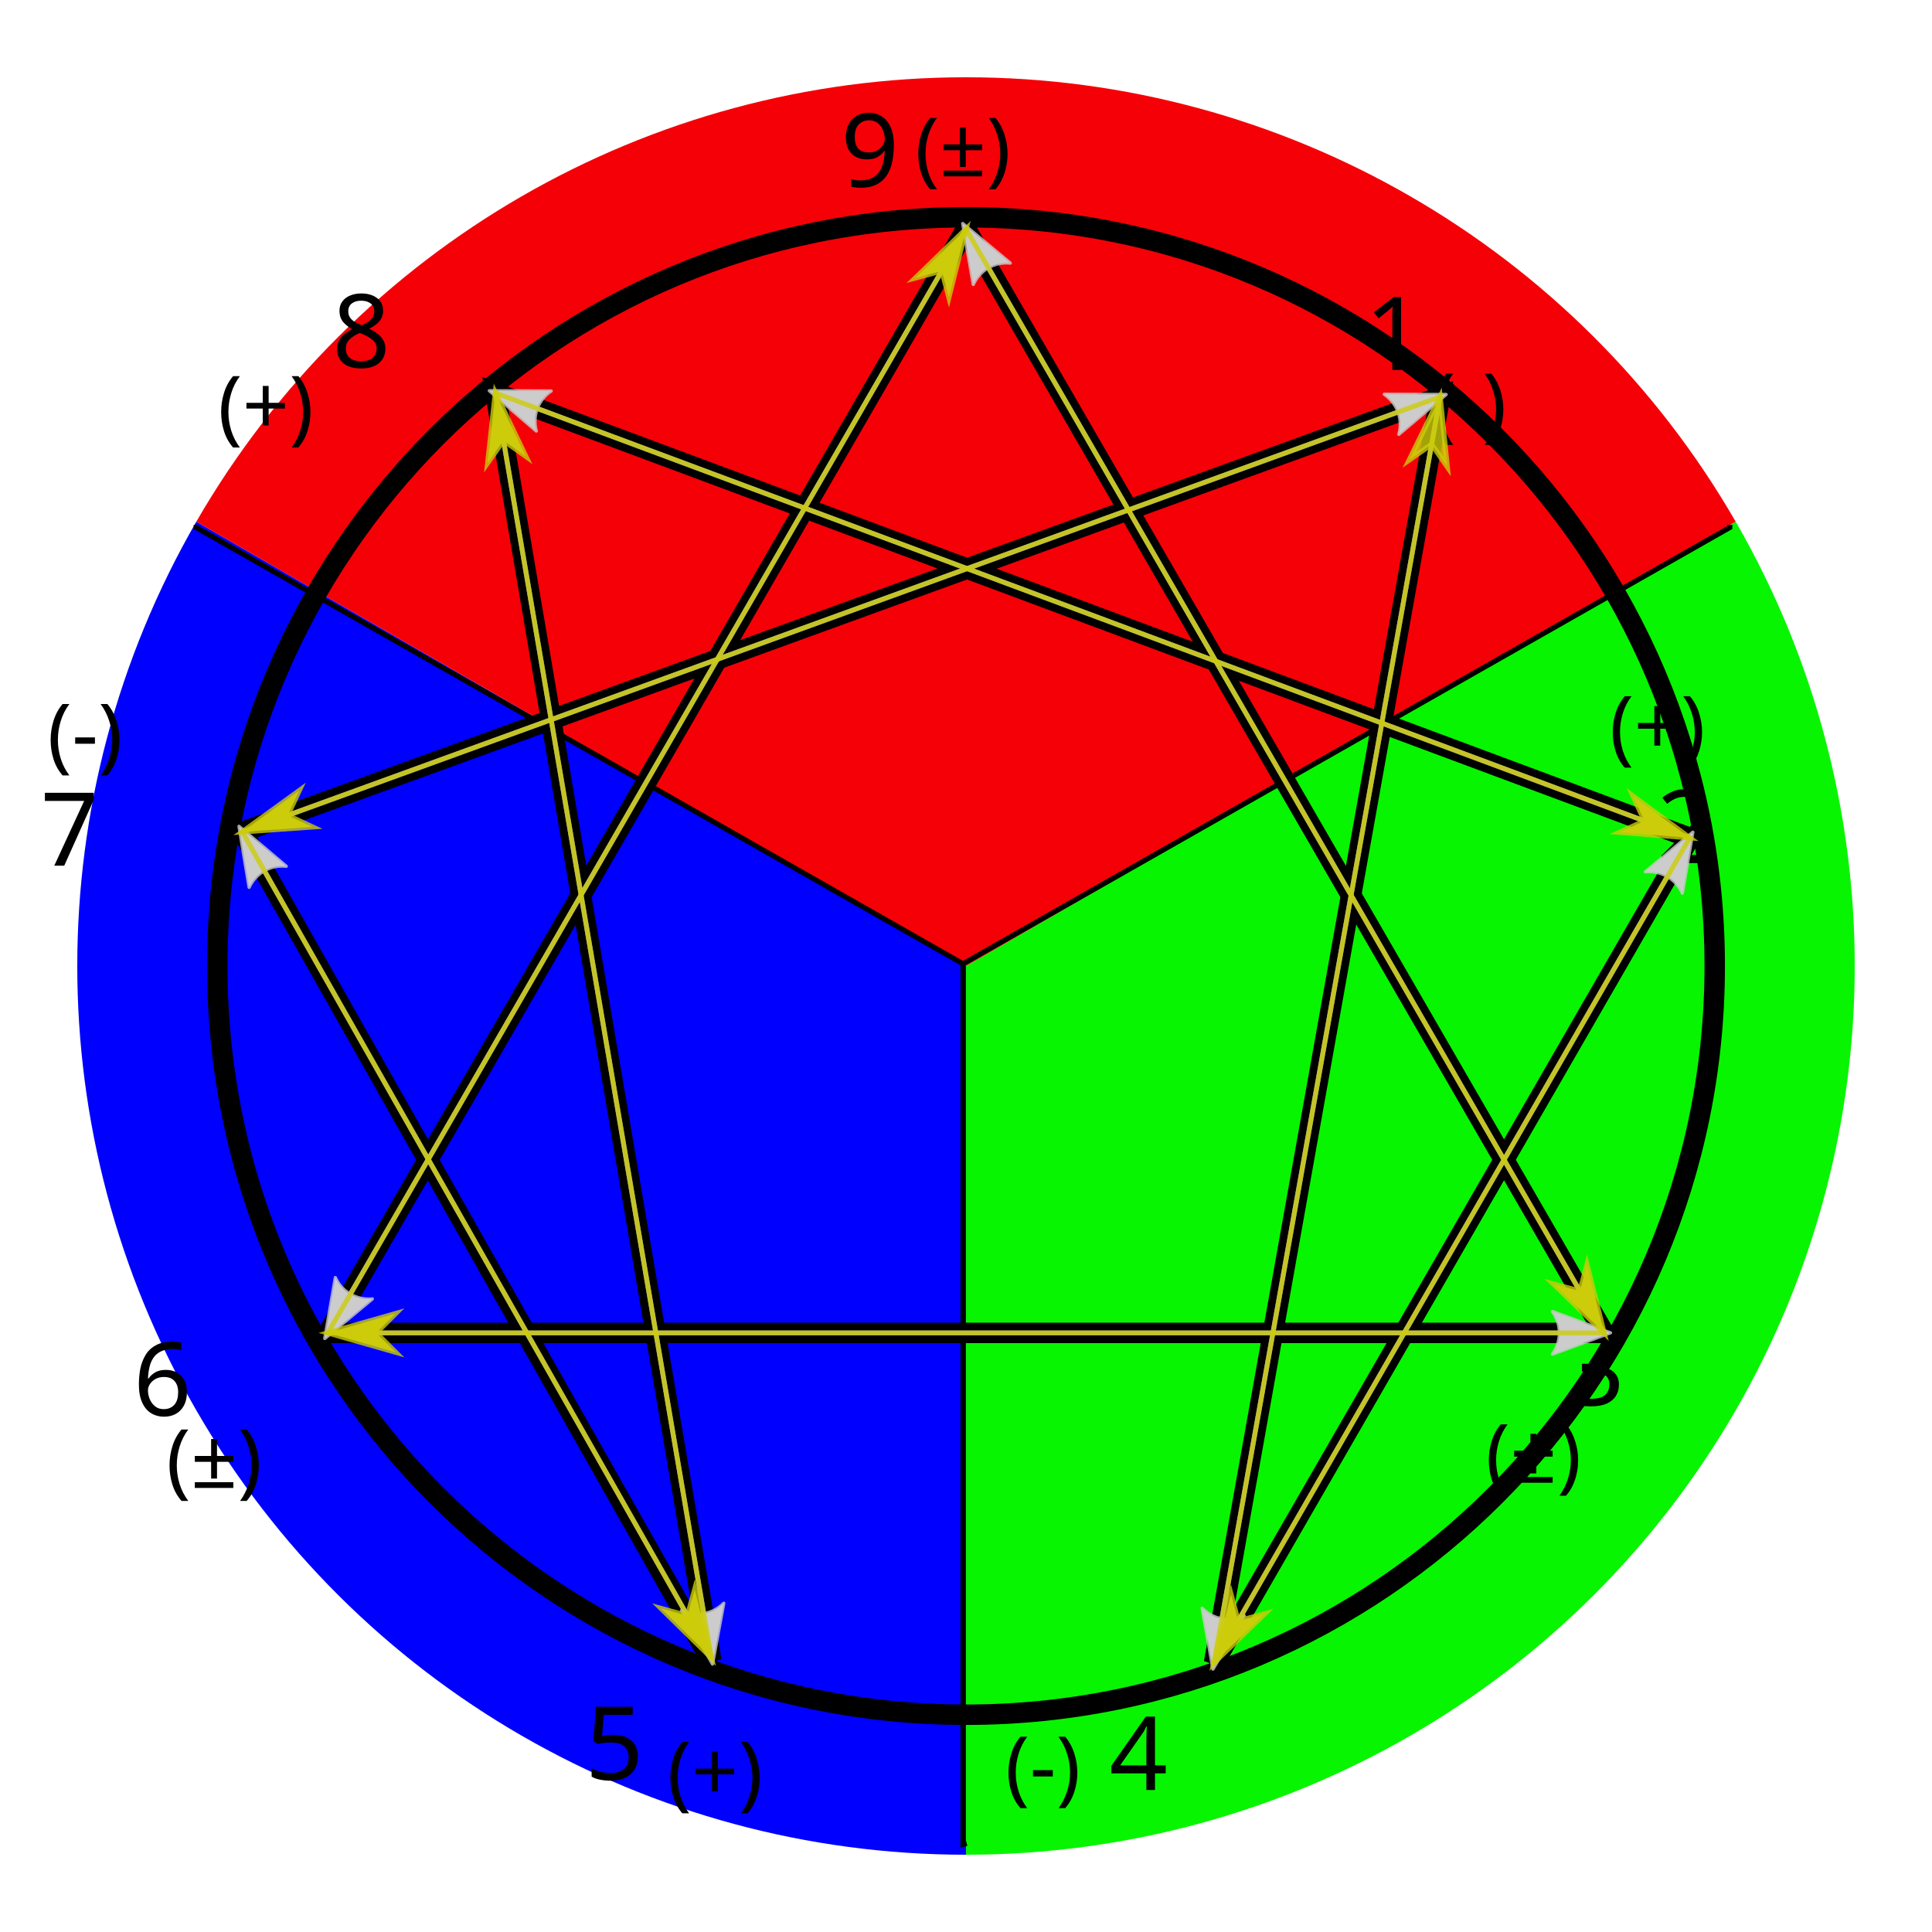
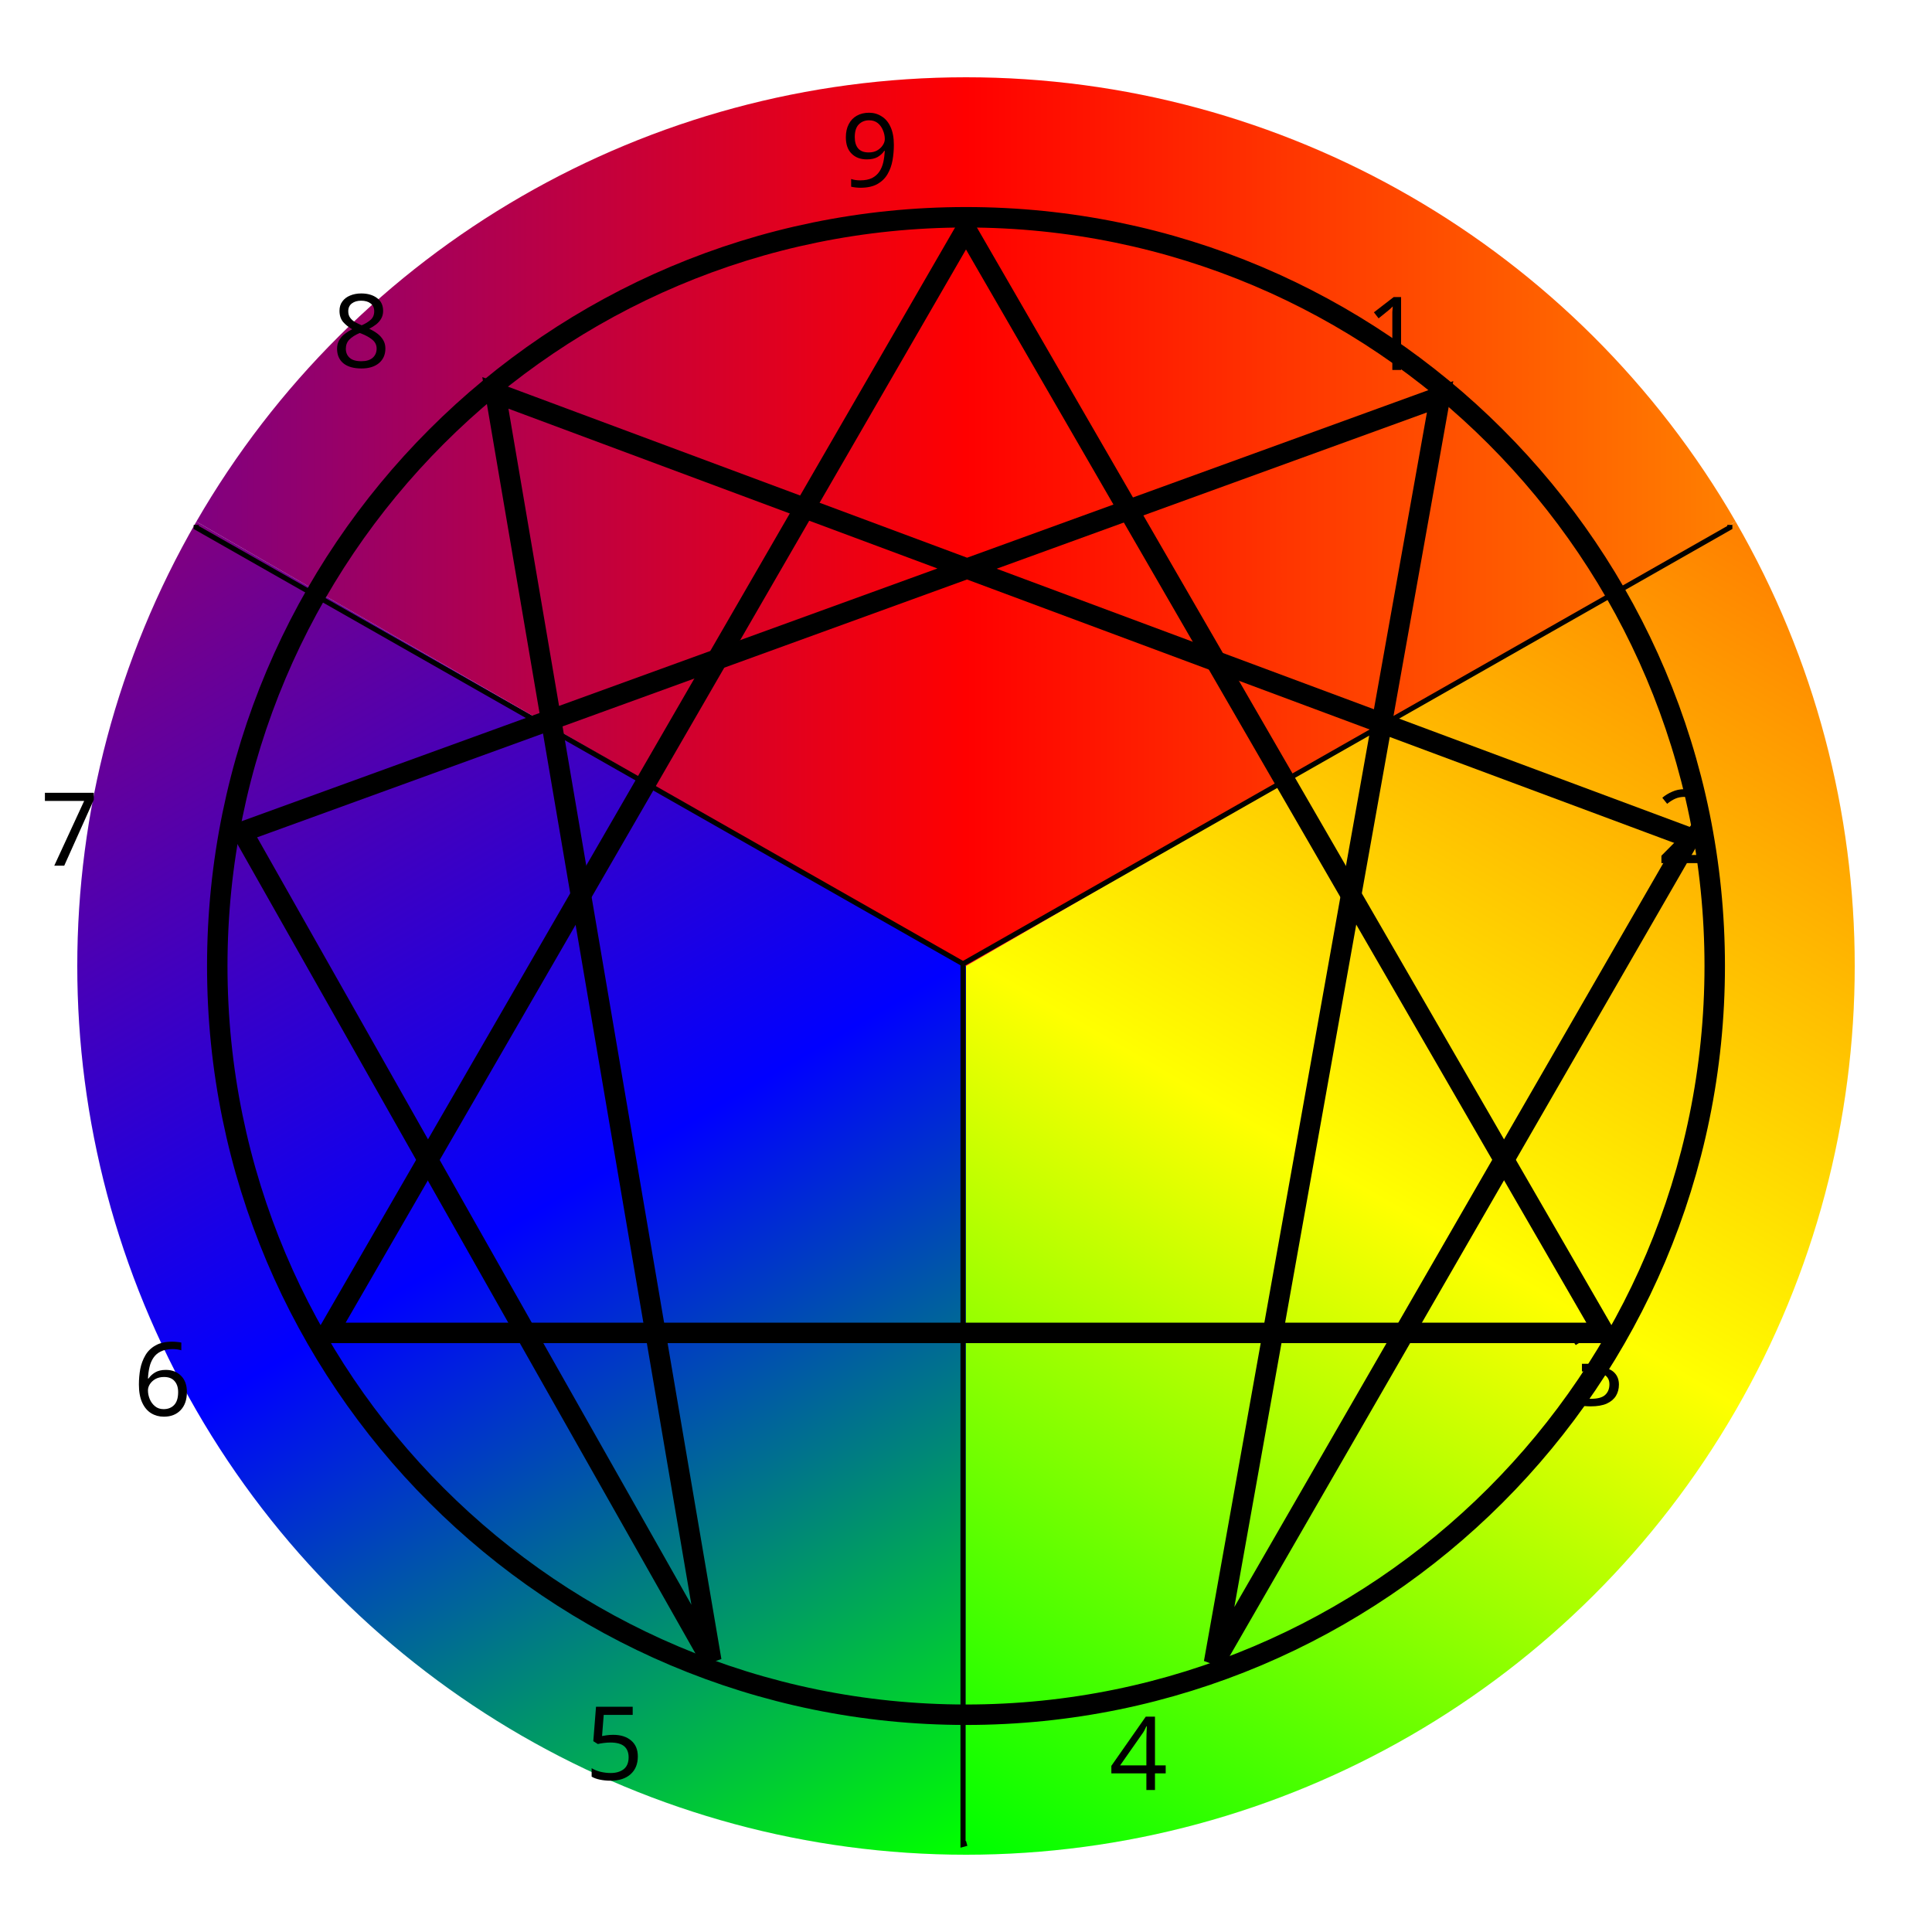
- <svg xmlns="http://www.w3.org/2000/svg" width="200mm" height="200mm" viewBox="0 0 200 200" version="1.1" id="svg8">
+ <svg xmlns="http://www.w3.org/2000/svg" xmlns:xlink="http://www.w3.org/1999/xlink" width="200mm" height="200mm" viewBox="0 0 200 200" version="1.1" id="svg8">
  <defs id="defs1">
+     <linearGradient id="orange_red_violet">
+       <stop style="stop-color:#800080;stop-opacity:1" offset="0" id="stop1586" />
+       <stop id="stop1594" offset="0.5" style="stop-color:#ff0000;stop-opacity:1" />
+       <stop style="stop-color:#ff8000;stop-opacity:1" offset="1" id="stop1588" />
+     </linearGradient>
+     <linearGradient id="violet_blue_green">
+       <stop style="stop-color:#800080;stop-opacity:1" offset="0" id="stop1576" />
+       <stop id="stop1584" offset="0.5" style="stop-color:#0000ff;stop-opacity:1" />
+       <stop style="stop-color:#00ff00;stop-opacity:1" offset="1" id="stop1578" />
+     </linearGradient>
+     <linearGradient id="green_yellow_orange">
+       <stop style="stop-color:#00ff00;stop-opacity:1" offset="0" id="stop1111" />
+       <stop id="stop1574" offset="0.5" style="stop-color:#ffff00;stop-opacity:1" />
+       <stop style="stop-color:#ff8000;stop-opacity:1" offset="1" id="stop1113" />
+     </linearGradient>
    <marker style="overflow:visible" id="marker6224" refX="0.0" refY="0.0" orient="auto">
      <path transform="scale(0.8) translate(12.5,0)" style="fill-rule:evenodd;stroke:#cccc0a;stroke-width:1pt;stroke-opacity:0.8;fill:#cccc0a;fill-opacity:1" d="M 0.0,0.0 L 5.0,-5.0 L -12.5,0.0 L 5.0,5.0 L 0.0,0.0 z " id="path6222" />
    </marker>
    <marker style="overflow:visible" id="marker6052" refX="0.0" refY="0.0" orient="auto">
      <path transform="scale(0.8) translate(12.5,0)" style="fill-rule:evenodd;stroke:#cccc0a;stroke-width:1pt;stroke-opacity:0.8;fill:#cccc0a;fill-opacity:1" d="M 0.0,0.0 L 5.0,-5.0 L -12.5,0.0 L 5.0,5.0 L 0.0,0.0 z " id="path6050" />
    </marker>
    <marker style="overflow:visible" id="marker5886" refX="0.0" refY="0.0" orient="auto">
      <path transform="scale(0.8) translate(12.5,0)" style="fill-rule:evenodd;stroke:#cccc0a;stroke-width:1pt;stroke-opacity:0.8;fill:#cccc0a;fill-opacity:1" d="M 0.0,0.0 L 5.0,-5.0 L -12.5,0.0 L 5.0,5.0 L 0.0,0.0 z " id="path5884" />
    </marker>
    <marker style="overflow:visible" id="marker5726" refX="0.0" refY="0.0" orient="auto">
      <path transform="scale(0.8) translate(12.5,0)" style="fill-rule:evenodd;stroke:#cccc0a;stroke-width:1pt;stroke-opacity:0.8;fill:#cccc0a;fill-opacity:1" d="M 0.0,0.0 L 5.0,-5.0 L -12.5,0.0 L 5.0,5.0 L 0.0,0.0 z " id="path5724" />
    </marker>
    <marker style="overflow:visible" id="marker5572" refX="0.0" refY="0.0" orient="auto">
      <path transform="scale(0.8) translate(12.5,0)" style="fill-rule:evenodd;stroke:#cccc0a;stroke-width:1pt;stroke-opacity:0.8;fill:#cccc0a;fill-opacity:1" d="M 0.0,0.0 L 5.0,-5.0 L -12.5,0.0 L 5.0,5.0 L 0.0,0.0 z " id="path5570" />
    </marker>
    <marker style="overflow:visible" id="marker5424" refX="0.0" refY="0.0" orient="auto">
      <path transform="scale(0.8) translate(12.5,0)" style="fill-rule:evenodd;stroke:#cccc0a;stroke-width:1pt;stroke-opacity:0.8;fill:#cccc0a;fill-opacity:1" d="M 0.0,0.0 L 5.0,-5.0 L -12.5,0.0 L 5.0,5.0 L 0.0,0.0 z " id="path5422" />
    </marker>
    <marker style="overflow:visible" id="marker5282" refX="0.0" refY="0.0" orient="auto">
      <path transform="scale(0.8) translate(12.5,0)" style="fill-rule:evenodd;stroke:#cccc0a;stroke-width:1pt;stroke-opacity:0.8;fill:#cccc0a;fill-opacity:0.8" d="M 0.0,0.0 L 5.0,-5.0 L -12.5,0.0 L 5.0,5.0 L 0.0,0.0 z " id="path5280" />
    </marker>
    <marker style="overflow:visible" id="marker5146" refX="0.0" refY="0.0" orient="auto">
      <path transform="scale(0.8) translate(12.5,0)" style="fill-rule:evenodd;stroke:#cccc0a;stroke-width:1pt;stroke-opacity:0.8;fill:#cccc0a;fill-opacity:1" d="M 0.0,0.0 L 5.0,-5.0 L -12.5,0.0 L 5.0,5.0 L 0.0,0.0 z " id="path5144" />
    </marker>
    <marker orient="auto" refY="0.0" refX="0.0" id="Arrow1Lstart" style="overflow:visible">
      <path id="path897" d="M 0.0,0.0 L 5.0,-5.0 L -12.5,0.0 L 5.0,5.0 L 0.0,0.0 z " style="fill-rule:evenodd;stroke:#cccc0a;stroke-width:1pt;stroke-opacity:0.8;fill:#cccc0a;fill-opacity:1" transform="scale(0.8) translate(12.5,0)" />
    </marker>
    <marker style="overflow:visible;" id="marker4864" refX="0.0" refY="0.0" orient="auto">
      <path transform="scale(1.1) rotate(180) translate(1,0)" d="M 8.719,4.034 L -2.207,0.016 L 8.719,-4.002 C 6.973,-1.63 6.983,1.616 8.719,4.034 z " style="fill-rule:evenodd;stroke-width:0.625;stroke-linejoin:round;stroke:#cccc0a;stroke-opacity:0.8;fill:#cccc0a;fill-opacity:0.8" id="path4862" />
    </marker>
    <marker orient="auto" refY="0.0" refX="0.0" id="marker4746" style="overflow:visible;">
      <path id="path4744" style="fill-rule:evenodd;stroke-width:0.625;stroke-linejoin:round;stroke:#cccccc;stroke-opacity:0.8;fill:#cccccc;fill-opacity:0.8" d="M 8.719,4.034 L -2.207,0.016 L 8.719,-4.002 C 6.973,-1.63 6.983,1.616 8.719,4.034 z " transform="scale(1.1) rotate(180) translate(1,0)" />
    </marker>
    <marker style="overflow:visible;" id="marker4634" refX="0.0" refY="0.0" orient="auto">
      <path transform="scale(1.1) rotate(180) translate(1,0)" d="M 8.719,4.034 L -2.207,0.016 L 8.719,-4.002 C 6.973,-1.63 6.983,1.616 8.719,4.034 z " style="fill-rule:evenodd;stroke-width:0.625;stroke-linejoin:round;stroke:#cccccc;stroke-opacity:0.8;fill:#cccccc;fill-opacity:0.8" id="path4632" />
    </marker>
    <marker orient="auto" refY="0.0" refX="0.0" id="marker4528" style="overflow:visible;">
      <path id="path4526" style="fill-rule:evenodd;stroke-width:0.625;stroke-linejoin:round;stroke:#cccccc;stroke-opacity:0.8;fill:#cccccc;fill-opacity:0.8" d="M 8.719,4.034 L -2.207,0.016 L 8.719,-4.002 C 6.973,-1.63 6.983,1.616 8.719,4.034 z " transform="scale(1.1) rotate(180) translate(1,0)" />
    </marker>
    <marker style="overflow:visible;" id="marker4428" refX="0.0" refY="0.0" orient="auto">
      <path transform="scale(1.1) rotate(180) translate(1,0)" d="M 8.719,4.034 L -2.207,0.016 L 8.719,-4.002 C 6.973,-1.63 6.983,1.616 8.719,4.034 z " style="fill-rule:evenodd;stroke-width:0.625;stroke-linejoin:round;stroke:#cccccc;stroke-opacity:0.8;fill:#cccccc;fill-opacity:0.8" id="path4426" />
    </marker>
    <marker orient="auto" refY="0.0" refX="0.0" id="marker4334" style="overflow:visible;">
      <path id="path4332" style="fill-rule:evenodd;stroke-width:0.625;stroke-linejoin:round;stroke:#cccccc;stroke-opacity:0.8;fill:#cccccc;fill-opacity:0.8" d="M 8.719,4.034 L -2.207,0.016 L 8.719,-4.002 C 6.973,-1.63 6.983,1.616 8.719,4.034 z " transform="scale(1.1) rotate(180) translate(1,0)" />
    </marker>
    <marker style="overflow:visible;" id="marker4246" refX="0.0" refY="0.0" orient="auto">
      <path transform="scale(1.1) rotate(180) translate(1,0)" d="M 8.719,4.034 L -2.207,0.016 L 8.719,-4.002 C 6.973,-1.63 6.983,1.616 8.719,4.034 z " style="fill-rule:evenodd;stroke-width:0.625;stroke-linejoin:round;stroke:#cccccc;stroke-opacity:0.8;fill:#cccccc;fill-opacity:0.8" id="path4244" />
    </marker>
    <marker orient="auto" refY="0.0" refX="0.0" id="marker4164" style="overflow:visible;">
      <path id="path4162" style="fill-rule:evenodd;stroke-width:0.625;stroke-linejoin:round;stroke:#cccccc;stroke-opacity:0.8;fill:#cccccc;fill-opacity:0.8" d="M 8.719,4.034 L -2.207,0.016 L 8.719,-4.002 C 6.973,-1.63 6.983,1.616 8.719,4.034 z " transform="scale(1.1) rotate(180) translate(1,0)" />
    </marker>
    <marker style="overflow:visible;" id="marker4064" refX="0.0" refY="0.0" orient="auto">
      <path transform="scale(1.1) rotate(180) translate(1,0)" d="M 8.719,4.034 L -2.207,0.016 L 8.719,-4.002 C 6.973,-1.63 6.983,1.616 8.719,4.034 z " style="fill-rule:evenodd;stroke-width:0.625;stroke-linejoin:round;stroke:#cccccc;stroke-opacity:0.8;fill:#cccccc;fill-opacity:0.8" id="path4062" />
    </marker>
    <marker orient="auto" refY="0.0" refX="0.0" id="marker3308" style="overflow:visible;">
      <path id="path3306" style="fill-rule:evenodd;stroke-width:0.625;stroke-linejoin:round;stroke:#cccccc;stroke-opacity:0.8;fill:#cccccc;fill-opacity:1" d="M 8.719,4.034 L -2.207,0.016 L 8.719,-4.002 C 6.973,-1.63 6.983,1.616 8.719,4.034 z " transform="scale(1.1) rotate(180) translate(1,0)" />
    </marker>
    <marker style="overflow:visible;" id="marker3050" refX="0.0" refY="0.0" orient="auto">
      <path transform="scale(1.1) rotate(180) translate(1,0)" d="M 8.719,4.034 L -2.207,0.016 L 8.719,-4.002 C 6.973,-1.63 6.983,1.616 8.719,4.034 z " style="fill-rule:evenodd;stroke-width:0.625;stroke-linejoin:round;stroke:#cccccc;stroke-opacity:0.8;fill:#cccccc;fill-opacity:1" id="path3048" />
    </marker>
    <marker orient="auto" refY="0.0" refX="0.0" id="marker2810" style="overflow:visible;">
      <path id="path2808" style="fill-rule:evenodd;stroke-width:0.625;stroke-linejoin:round;stroke:#cccccc;stroke-opacity:0.8;fill:#cccccc;fill-opacity:1" d="M 8.719,4.034 L -2.207,0.016 L 8.719,-4.002 C 6.973,-1.63 6.983,1.616 8.719,4.034 z " transform="scale(1.1) rotate(180) translate(1,0)" />
    </marker>
    <marker style="overflow:visible;" id="marker2552" refX="0.0" refY="0.0" orient="auto">
      <path transform="scale(1.1) rotate(180) translate(1,0)" d="M 8.719,4.034 L -2.207,0.016 L 8.719,-4.002 C 6.973,-1.63 6.983,1.616 8.719,4.034 z " style="fill-rule:evenodd;stroke-width:0.625;stroke-linejoin:round;stroke:#cccccc;stroke-opacity:0.8;fill:#cccccc;fill-opacity:1" id="path2550" />
    </marker>
    <marker orient="auto" refY="0.0" refX="0.0" id="marker2336" style="overflow:visible;">
      <path id="path2334" style="fill-rule:evenodd;stroke-width:0.625;stroke-linejoin:round;stroke:#cccccc;stroke-opacity:0.8;fill:#cccccc;fill-opacity:1" d="M 8.719,4.034 L -2.207,0.016 L 8.719,-4.002 C 6.973,-1.63 6.983,1.616 8.719,4.034 z " transform="scale(1.1) rotate(180) translate(1,0)" />
    </marker>
    <marker style="overflow:visible;" id="marker2102" refX="0.0" refY="0.0" orient="auto">
      <path transform="scale(1.1) rotate(180) translate(1,0)" d="M 8.719,4.034 L -2.207,0.016 L 8.719,-4.002 C 6.973,-1.63 6.983,1.616 8.719,4.034 z " style="fill-rule:evenodd;stroke-width:0.625;stroke-linejoin:round;stroke:#cccccc;stroke-opacity:0.8;fill:#cccccc;fill-opacity:1" id="path2100" />
    </marker>
    <marker orient="auto" refY="0.0" refX="0.0" id="marker1874" style="overflow:visible;">
      <path id="path1872" style="fill-rule:evenodd;stroke-width:0.625;stroke-linejoin:round;stroke:#cccccc;stroke-opacity:0.8;fill:#cccccc;fill-opacity:1" d="M 8.719,4.034 L -2.207,0.016 L 8.719,-4.002 C 6.973,-1.63 6.983,1.616 8.719,4.034 z " transform="scale(1.1) rotate(180) translate(1,0)" />
    </marker>
    <marker style="overflow:visible;" id="marker1646" refX="0.0" refY="0.0" orient="auto">
      <path transform="scale(1.1) rotate(180) translate(1,0)" d="M 8.719,4.034 L -2.207,0.016 L 8.719,-4.002 C 6.973,-1.63 6.983,1.616 8.719,4.034 z " style="fill-rule:evenodd;stroke-width:0.625;stroke-linejoin:round;stroke:#cccccc;stroke-opacity:0.8;fill:#cccccc;fill-opacity:1" id="path1644" />
    </marker>
    <marker orient="auto" refY="0.0" refX="0.0" id="marker1247" style="overflow:visible;">
      <path id="path1245" style="fill-rule:evenodd;stroke-width:0.625;stroke-linejoin:round;stroke:#cccccc;stroke-opacity:0.8;fill:#cccccc;fill-opacity:1" d="M 8.719,4.034 L -2.207,0.016 L 8.719,-4.002 C 6.973,-1.63 6.983,1.616 8.719,4.034 z " transform="scale(1.1) rotate(180) translate(1,0)" />
    </marker>
    <marker orient="auto" refY="0.0" refX="0.0" id="Arrow2Lend" style="overflow:visible;">
      <path id="path918" style="fill-rule:evenodd;stroke-width:0.625;stroke-linejoin:round;stroke:#000000;stroke-opacity:1" d="M 8.719,4.034 L -2.207,0.016 L 8.719,-4.002 C 6.973,-1.63 6.983,1.616 8.719,4.034 z " transform="scale(1.1) rotate(180) translate(1,0)" />
    </marker>
    <style type="text/css" id="styleGeneral">
polyline, line, circle, path {
	fill:none;
	stroke: black;
	stroke-width: 2;
}
text {
	font-size: 18pt;
	text-anchor: middle;
	font-family: serif;
	fill: black;
}
</style>
+     <linearGradient xlink:href="#green_yellow_orange" id="linearGradient1117" x1="115.161" y1="199.708" x2="194.764" y2="62.884" gradientUnits="userSpaceOnUse" />
+     <linearGradient xlink:href="#violet_blue_green" id="linearGradient1582" x1="35.402" y1="63.489" x2="114.781" y2="199.811" gradientUnits="userSpaceOnUse" />
+     <linearGradient xlink:href="#orange_red_violet" id="linearGradient1592" x1="35.415" y1="62.884" x2="194.764" y2="62.884" gradientUnits="userSpaceOnUse" />
  </defs>
-   <g id="layerHelpers" style="display:none">
+   <g id="helpers" style="display:none">
    <path id="helperHorizontal" d="M 195.979,99.944 H 4.395 l -0.323,0.121" style="fill:none;fill-rule:evenodd;stroke:#000000;stroke-width:0.291px;stroke-linecap:butt;stroke-linejoin:miter;stroke-opacity:1" />
    <path style="display:inline;fill:none;fill-rule:evenodd;stroke:#000000;stroke-width:0.288px;stroke-linecap:butt;stroke-linejoin:miter;stroke-opacity:1" d="M 99.944,5.936 V 193.697 l 0.121,0.316" id="helperVertical" />
    <path style="opacity:0.98;vector-effect:none;fill:none;fill-opacity:1;stroke:#000000;stroke-width:0.291px;stroke-linecap:butt;stroke-linejoin:miter;stroke-miterlimit:4;stroke-dasharray:none;stroke-dashoffset:0;stroke-opacity:1" id="helperCorners" d="m 100.255,26.191 48.82,17.994 25.832,45.165 -9.243,51.203 -39.993,33.283 -52.03,-0.211 -39.722,-33.606 -8.827,-51.277 26.198,-44.954 z" transform="matrix(1.000155,0,0,1.01085,-0.01685241,-3.900844)" />
  </g>
-   <g transform="translate(-15.08929,-8.883927)" id="layerDrawing" style="display:inline">
-     <circle cx="115.089" cy="108.884" r="92" id="circle826" style="display:inline;fill:#f7f7f7;fill-opacity:1;stroke:none;stroke-width:2" />
+   <g transform="translate(-15.08929,-8.883927)" id="drawing" style="display:inline">
+     <g id="background" transform="translate(15.08929,8.883927)" style="display:inline">
+       <circle cx="100" cy="100" r="92" id="circleBackground" style="display:inline;fill:#f7f7f7;fill-opacity:1;stroke:none;stroke-width:2" />
+     </g>
    <g id="centers" style="display:inline">
-       <path style="fill:#07f500;fill-opacity:1;stroke:none;stroke-width:2" id="backgroundCircle" d="m 194.764,62.884 a 92,92 0 0 1 1e-5,92 92,92 0 0 1 -79.674,46 l 0,-92 z" />
-       <path id="path828" style="fill:#0000ff;fill-opacity:1;stroke:none;stroke-width:2" d="m 115.089,200.884 a 92,92 0 0 1 -79.674,-46 92,92 0 0 1 -3e-6,-92 l 79.674,46 z" />
-       <path d="M 35.415,62.884 A 92,92 0 0 1 115.089,16.884 92,92 0 0 1 194.764,62.884 L 115.089,108.884 Z" id="path830" style="fill:#f50007;fill-opacity:1;stroke:none;stroke-width:2" />
-       <path id="path4537" d="m 114.781,108.666 v 91.145 l 0.38,-0.104" style="fill:none;stroke:#000000;stroke-width:0.529;stroke-miterlimit:4;stroke-dasharray:none" />
-       <path id="path4539" d="M 114.781,108.658 194.16,63.489 V 63.222" style="fill:none;stroke:#000000;stroke-width:0.529;stroke-miterlimit:4;stroke-dasharray:none" />
-       <path style="fill:none;stroke:#000000;stroke-width:0.529;stroke-miterlimit:4;stroke-dasharray:none" d="M 114.781,108.658 35.402,63.489 v -0.267" id="path4541" />
+       <path style="fill:url(#linearGradient1117);fill-opacity:1;stroke:none;stroke-width:2" id="centerHeart" d="m 194.764,62.884 a 92,92 0 0 1 1e-5,92 92,92 0 0 1 -79.674,46 l 0,-92 z" />
+       <path id="centerHead" style="fill:url(#linearGradient1582);fill-opacity:1;stroke:none;stroke-width:2" d="m 115.089,200.884 a 92,92 0 0 1 -79.674,-46 92,92 0 0 1 -3e-6,-92 l 79.674,46 z" />
+       <path d="M 35.415,62.884 A 92,92 0 0 1 115.089,16.884 92,92 0 0 1 194.764,62.884 L 115.089,108.884 Z" id="centerGut" style="fill:url(#linearGradient1592);fill-opacity:1;stroke:none;stroke-width:2" />
+       <path id="centerLineHeadHeart" d="m 114.781,108.666 v 91.145 l 0.38,-0.104" style="fill:none;stroke:#000000;stroke-width:0.529;stroke-miterlimit:4;stroke-dasharray:none" />
+       <path id="centerLineHeartGut" d="M 114.781,108.658 194.16,63.489 V 63.222" style="fill:none;stroke:#000000;stroke-width:0.529;stroke-miterlimit:4;stroke-dasharray:none" />
+       <path style="fill:none;stroke:#000000;stroke-width:0.529;stroke-miterlimit:4;stroke-dasharray:none" d="M 114.781,108.658 35.402,63.489 v -0.267" id="centerLineGutHead" />
+     </g>
+     <g id="enneagram" style="display:inline">
+       <circle id="circle" cx="115.089" cy="108.884" r="77.508" style="fill:none;stroke:#000000;stroke-width:2.117;stroke-miterlimit:4;stroke-dasharray:none" />
+       <path id="triangle" d="M 49.036,146.865 H 181.143 L 115.089,32.594 Z" style="display:inline;fill:none;stroke:#000000;stroke-width:2.117;stroke-miterlimit:4;stroke-dasharray:none" />
+       <path d="M 164.17,49.957 140.763,181.015 190.007,95.612 66.37,49.556 88.724,180.802 40.168,94.998 Z" id="pentagon" style="display:inline;fill:none;stroke:#000000;stroke-width:2.117;stroke-miterlimit:4;stroke-dasharray:none" />
    </g>
    <g id="numbers" style="display:inline">
      <text id="number1" y="47.186" x="169.037" style="font-style:normal;font-weight:normal;font-size:10.583px;line-height:125%;font-family:Sans;letter-spacing:0px;word-spacing:0px;text-anchor:middle;fill:#000000;fill-opacity:1;stroke:none;stroke-width:0.265px;stroke-linecap:butt;stroke-linejoin:miter;stroke-opacity:1" xml:space="preserve">
        <tspan style="stroke-width:0.265px" y="47.186" x="169.037" id="tspan832">1</tspan>
      </text>
      <text xml:space="preserve" style="font-style:normal;font-weight:normal;font-size:10.583px;line-height:125%;font-family:Sans;letter-spacing:0px;word-spacing:0px;text-anchor:middle;fill:#000000;fill-opacity:1;stroke:none;stroke-width:0.265px;stroke-linecap:butt;stroke-linejoin:miter;stroke-opacity:1" x="199.238" y="98.234" id="number2">
        <tspan id="tspan840" x="199.238" y="98.234" style="stroke-width:0.265px">2</tspan>
      </text>
      <text id="number3" y="154.361" x="189.884" style="font-style:normal;font-weight:normal;font-size:10.583px;line-height:125%;font-family:Sans;letter-spacing:0px;word-spacing:0px;text-anchor:middle;fill:#000000;fill-opacity:1;stroke:none;stroke-width:0.265px;stroke-linecap:butt;stroke-linejoin:miter;stroke-opacity:1" xml:space="preserve">
        <tspan style="stroke-width:0.265px" y="154.361" x="189.884" id="tspan844">3</tspan>
      </text>
      <text xml:space="preserve" style="font-style:normal;font-weight:normal;font-size:10.583px;line-height:125%;font-family:Sans;letter-spacing:0px;word-spacing:0px;text-anchor:middle;fill:#000000;fill-opacity:1;stroke:none;stroke-width:0.265px;stroke-linecap:butt;stroke-linejoin:miter;stroke-opacity:1" x="142.577" y="194.184" id="number4">
        <tspan id="tspan848" x="142.577" y="194.184" style="stroke-width:0.265px">4</tspan>
      </text>
      <text id="number5" y="193.115" x="88.321" style="font-style:normal;font-weight:normal;font-size:10.583px;line-height:125%;font-family:Sans;letter-spacing:0px;word-spacing:0px;text-anchor:middle;fill:#000000;fill-opacity:1;stroke:none;stroke-width:0.265px;stroke-linecap:butt;stroke-linejoin:miter;stroke-opacity:1" xml:space="preserve">
        <tspan style="stroke-width:0.265px" y="193.115" x="88.321" id="tspan852">5</tspan>
      </text>
      <text xml:space="preserve" style="font-style:normal;font-weight:normal;font-size:10.583px;line-height:125%;font-family:Sans;letter-spacing:0px;word-spacing:0px;text-anchor:middle;fill:#000000;fill-opacity:1;stroke:none;stroke-width:0.265px;stroke-linecap:butt;stroke-linejoin:miter;stroke-opacity:1" x="41.549" y="155.43" id="number6">
        <tspan id="tspan856" x="41.549" y="155.43" style="stroke-width:0.265px">6</tspan>
      </text>
      <text id="number7" y="98.502" x="31.927" style="font-style:normal;font-weight:normal;font-size:10.583px;line-height:125%;font-family:Sans;letter-spacing:0px;word-spacing:0px;text-anchor:middle;fill:#000000;fill-opacity:1;stroke:none;stroke-width:0.265px;stroke-linecap:butt;stroke-linejoin:miter;stroke-opacity:1" xml:space="preserve">
        <tspan style="stroke-width:0.265px" y="98.502" x="31.927" id="tspan860">7</tspan>
      </text>
      <text id="number8" y="46.919" x="62.129" style="font-style:normal;font-weight:normal;font-size:10.583px;line-height:125%;font-family:Sans;letter-spacing:0px;word-spacing:0px;text-anchor:middle;fill:#000000;fill-opacity:1;stroke:none;stroke-width:0.265px;stroke-linecap:butt;stroke-linejoin:miter;stroke-opacity:1" xml:space="preserve">
        <tspan style="stroke-width:0.265px" y="46.919" x="62.129" id="tspan868">8</tspan>
      </text>
      <text xml:space="preserve" style="font-style:normal;font-weight:normal;font-size:10.583px;line-height:125%;font-family:Sans;letter-spacing:0px;word-spacing:0px;text-anchor:middle;fill:#000000;fill-opacity:1;stroke:none;stroke-width:0.265px;stroke-linecap:butt;stroke-linejoin:miter;stroke-opacity:1" x="114.781" y="28.21" id="number9">
        <tspan id="tspan872" x="114.781" y="28.21" style="stroke-width:0.265px">9</tspan>
      </text>
-       <g id="plusMinus">
+       <g id="plusMinus" style="display:none">
        <text id="text6583" y="53.6" x="177.055" style="font-style:normal;font-variant:normal;font-weight:normal;font-stretch:normal;font-size:8.467px;line-height:125%;font-family:Sans;-inkscape-font-specification:'Sans, Normal';font-variant-ligatures:normal;font-variant-caps:normal;font-variant-numeric:normal;font-feature-settings:normal;text-align:center;letter-spacing:0px;word-spacing:0px;writing-mode:lr-tb;text-anchor:middle;fill:#000000;fill-opacity:1;stroke:none;stroke-width:0.265px;stroke-linecap:butt;stroke-linejoin:miter;stroke-opacity:1" xml:space="preserve">
          <tspan style="font-style:normal;font-variant:normal;font-weight:normal;font-stretch:normal;font-size:8.467px;font-family:Sans;-inkscape-font-specification:'Sans, Normal';font-variant-ligatures:normal;font-variant-caps:normal;font-variant-numeric:normal;font-feature-settings:normal;text-align:center;writing-mode:lr-tb;text-anchor:middle;stroke-width:0.265px" y="53.6" x="177.055" id="tspan6581">(-)</tspan>
        </text>
        <text xml:space="preserve" style="font-style:normal;font-variant:normal;font-weight:normal;font-stretch:normal;font-size:8.467px;line-height:125%;font-family:Sans;-inkscape-font-specification:'Sans, Normal';font-variant-ligatures:normal;font-variant-caps:normal;font-variant-numeric:normal;font-feature-settings:normal;text-align:center;letter-spacing:0px;word-spacing:0px;writing-mode:lr-tb;text-anchor:middle;fill:#000000;fill-opacity:1;stroke:none;stroke-width:0.265px;stroke-linecap:butt;stroke-linejoin:miter;stroke-opacity:1" x="132.955" y="194.719" id="text6591">
          <tspan id="tspan6589" x="132.955" y="194.719" style="font-style:normal;font-variant:normal;font-weight:normal;font-stretch:normal;font-size:8.467px;font-family:Sans;-inkscape-font-specification:'Sans, Normal';font-variant-ligatures:normal;font-variant-caps:normal;font-variant-numeric:normal;font-feature-settings:normal;text-align:center;writing-mode:lr-tb;text-anchor:middle;stroke-width:0.265px">(-)</tspan>
        </text>
        <text id="text6595" y="87.811" x="33.798" style="font-style:normal;font-variant:normal;font-weight:normal;font-stretch:normal;font-size:8.467px;line-height:125%;font-family:Sans;-inkscape-font-specification:'Sans, Normal';font-variant-ligatures:normal;font-variant-caps:normal;font-variant-numeric:normal;font-feature-settings:normal;text-align:center;letter-spacing:0px;word-spacing:0px;writing-mode:lr-tb;text-anchor:middle;fill:#000000;fill-opacity:1;stroke:none;stroke-width:0.265px;stroke-linecap:butt;stroke-linejoin:miter;stroke-opacity:1" xml:space="preserve">
          <tspan style="font-style:normal;font-variant:normal;font-weight:normal;font-stretch:normal;font-size:8.467px;font-family:Sans;-inkscape-font-specification:'Sans, Normal';font-variant-ligatures:normal;font-variant-caps:normal;font-variant-numeric:normal;font-feature-settings:normal;text-align:center;writing-mode:lr-tb;text-anchor:middle;stroke-width:0.265px" y="87.811" x="33.798" id="tspan6593">(-)</tspan>
        </text>
        <text xml:space="preserve" style="font-style:normal;font-variant:normal;font-weight:normal;font-stretch:normal;font-size:8.467px;line-height:125%;font-family:Sans;-inkscape-font-specification:'Sans, Normal';font-variant-ligatures:normal;font-variant-caps:normal;font-variant-numeric:normal;font-feature-settings:normal;text-align:center;letter-spacing:0px;word-spacing:0px;writing-mode:lr-tb;text-anchor:middle;fill:#000000;fill-opacity:1;stroke:none;stroke-width:0.265px;stroke-linecap:butt;stroke-linejoin:miter;stroke-opacity:1" x="52.507" y="53.868" id="text6599">
          <tspan id="tspan6597" x="52.507" y="53.868" style="font-style:normal;font-variant:normal;font-weight:normal;font-stretch:normal;font-size:8.467px;font-family:Sans;-inkscape-font-specification:'Sans, Normal';font-variant-ligatures:normal;font-variant-caps:normal;font-variant-numeric:normal;font-feature-settings:normal;text-align:center;writing-mode:lr-tb;text-anchor:middle;stroke-width:0.265px">(+)</tspan>
        </text>
        <text id="text6603" y="87.009" x="196.565" style="font-style:normal;font-variant:normal;font-weight:normal;font-stretch:normal;font-size:8.467px;line-height:125%;font-family:Sans;-inkscape-font-specification:'Sans, Normal';font-variant-ligatures:normal;font-variant-caps:normal;font-variant-numeric:normal;font-feature-settings:normal;text-align:center;letter-spacing:0px;word-spacing:0px;writing-mode:lr-tb;text-anchor:middle;fill:#000000;fill-opacity:1;stroke:none;stroke-width:0.265px;stroke-linecap:butt;stroke-linejoin:miter;stroke-opacity:1" xml:space="preserve">
          <tspan style="font-style:normal;font-variant:normal;font-weight:normal;font-stretch:normal;font-size:8.467px;font-family:Sans;-inkscape-font-specification:'Sans, Normal';font-variant-ligatures:normal;font-variant-caps:normal;font-variant-numeric:normal;font-feature-settings:normal;text-align:center;writing-mode:lr-tb;text-anchor:middle;stroke-width:0.265px" y="87.009" x="196.565" id="tspan6601">(+)</tspan>
        </text>
        <text xml:space="preserve" style="font-style:normal;font-variant:normal;font-weight:normal;font-stretch:normal;font-size:8.467px;line-height:125%;font-family:Sans;-inkscape-font-specification:'Sans, Normal';font-variant-ligatures:normal;font-variant-caps:normal;font-variant-numeric:normal;font-feature-settings:normal;text-align:center;letter-spacing:0px;word-spacing:0px;writing-mode:lr-tb;text-anchor:middle;fill:#000000;fill-opacity:1;stroke:none;stroke-width:0.265px;stroke-linecap:butt;stroke-linejoin:miter;stroke-opacity:1" x="99.012" y="195.253" id="text6607">
          <tspan id="tspan6605" x="99.012" y="195.253" style="font-style:normal;font-variant:normal;font-weight:normal;font-stretch:normal;font-size:8.467px;font-family:Sans;-inkscape-font-specification:'Sans, Normal';font-variant-ligatures:normal;font-variant-caps:normal;font-variant-numeric:normal;font-feature-settings:normal;text-align:center;writing-mode:lr-tb;text-anchor:middle;stroke-width:0.265px">(+)</tspan>
        </text>
        <text id="text6611" y="162.379" x="183.736" style="font-style:normal;font-variant:normal;font-weight:normal;font-stretch:normal;font-size:8.467px;line-height:125%;font-family:Sans;-inkscape-font-specification:'Sans, Normal';font-variant-ligatures:normal;font-variant-caps:normal;font-variant-numeric:normal;font-feature-settings:normal;text-align:center;letter-spacing:0px;word-spacing:0px;writing-mode:lr-tb;text-anchor:middle;fill:#000000;fill-opacity:1;stroke:none;stroke-width:0.265px;stroke-linecap:butt;stroke-linejoin:miter;stroke-opacity:1" xml:space="preserve">
          <tspan y="162.379" x="183.736" id="tspan6613">(±)</tspan>
        </text>
        <text xml:space="preserve" style="font-style:normal;font-variant:normal;font-weight:normal;font-stretch:normal;font-size:8.467px;line-height:125%;font-family:Sans;-inkscape-font-specification:'Sans, Normal';font-variant-ligatures:normal;font-variant-caps:normal;font-variant-numeric:normal;font-feature-settings:normal;text-align:center;letter-spacing:0px;word-spacing:0px;writing-mode:lr-tb;text-anchor:middle;fill:#000000;fill-opacity:1;stroke:none;stroke-width:0.265px;stroke-linecap:butt;stroke-linejoin:miter;stroke-opacity:1" x="47.162" y="162.914" id="text6617">
          <tspan id="tspan6615" x="47.162" y="162.914">(±)</tspan>
        </text>
        <text id="text6621" y="27.141" x="124.67" style="font-style:normal;font-variant:normal;font-weight:normal;font-stretch:normal;font-size:8.467px;line-height:125%;font-family:Sans;-inkscape-font-specification:'Sans, Normal';font-variant-ligatures:normal;font-variant-caps:normal;font-variant-numeric:normal;font-feature-settings:normal;text-align:center;letter-spacing:0px;word-spacing:0px;writing-mode:lr-tb;text-anchor:middle;fill:#000000;fill-opacity:1;stroke:none;stroke-width:0.265px;stroke-linecap:butt;stroke-linejoin:miter;stroke-opacity:1" xml:space="preserve">
          <tspan y="27.141" x="124.67" id="tspan6619">(±)</tspan>
        </text>
      </g>
    </g>
-     <circle id="circle" cx="115.089" cy="108.884" r="77.508" style="fill:none;stroke:#000000;stroke-width:2.117;stroke-miterlimit:4;stroke-dasharray:none" />
-     <path id="triangle" d="M 49.036,146.865 H 181.143 L 115.089,32.594 Z" style="display:inline;fill:none;stroke:#000000;stroke-width:2.117;stroke-miterlimit:4;stroke-dasharray:none" />
-     <path d="M 164.17,49.957 140.763,181.015 190.007,95.612 66.37,49.556 88.724,180.802 40.168,94.998 Z" id="pentagon" style="display:inline;fill:none;stroke:#000000;stroke-width:2.117;stroke-miterlimit:4;stroke-dasharray:none" />
-     <g id="arrowsDisintegration" style="display:inline">
+     <g id="arrowsDisintegration" style="display:none">
      <path id="arrow96" d="M 115.089,32.594 49.036,146.865" style="fill:#cccccc;fill-opacity:1;fill-rule:evenodd;stroke:#cccccc;stroke-width:0.5;stroke-linecap:round;stroke-linejoin:round;stroke-miterlimit:4;stroke-dasharray:none;stroke-opacity:0.8;marker-end:url(#marker1247)" />
      <path style="fill:#cccccc;fill-opacity:1;fill-rule:evenodd;stroke:#cccccc;stroke-width:0.5;stroke-linecap:round;stroke-linejoin:round;stroke-miterlimit:4;stroke-dasharray:none;stroke-opacity:0.8;marker-end:url(#marker1646)" d="M 49.036,146.865 H 181.143" id="arrow63" />
      <path id="arrow39" d="M 181.143,146.865 115.089,32.594" style="fill:#cccccc;fill-opacity:1;fill-rule:evenodd;stroke:#cccccc;stroke-width:0.5;stroke-linecap:round;stroke-linejoin:round;stroke-miterlimit:4;stroke-dasharray:none;stroke-opacity:0.8;marker-end:url(#marker1874)" />
      <path style="fill:#cccccc;fill-opacity:1;fill-rule:evenodd;stroke:#cccccc;stroke-width:0.5;stroke-linecap:round;stroke-linejoin:round;stroke-miterlimit:4;stroke-dasharray:none;stroke-opacity:0.8;marker-end:url(#marker2102)" d="M 164.17,49.957 140.763,181.015" id="arrow14" />
      <path id="arrow42" d="M 140.763,181.015 190.007,95.612" style="fill:#cccccc;fill-opacity:1;fill-rule:evenodd;stroke:#cccccc;stroke-width:0.5;stroke-linecap:round;stroke-linejoin:round;stroke-miterlimit:4;stroke-dasharray:none;stroke-opacity:0.8;marker-end:url(#marker2336)" />
      <path style="fill:#cccccc;fill-opacity:1;fill-rule:evenodd;stroke:#cccccc;stroke-width:0.5;stroke-linecap:round;stroke-linejoin:round;stroke-miterlimit:4;stroke-dasharray:none;stroke-opacity:0.8;marker-end:url(#marker2552)" d="M 190.007,95.612 66.37,49.556" id="arrow28" />
      <path id="arrow85" d="M 66.37,49.556 88.725,180.493" style="fill:#cccccc;fill-opacity:1;fill-rule:evenodd;stroke:#cccccc;stroke-width:0.5;stroke-linecap:round;stroke-linejoin:round;stroke-miterlimit:4;stroke-dasharray:none;stroke-opacity:0.8;marker-end:url(#marker2810)" />
      <path style="fill:#cccccc;fill-opacity:1;fill-rule:evenodd;stroke:#cccccc;stroke-width:0.5;stroke-linecap:round;stroke-linejoin:round;stroke-miterlimit:4;stroke-dasharray:none;stroke-opacity:0.8;marker-end:url(#marker3050)" d="M 88.725,180.493 40.168,94.998" id="arrow57" />
      <path id="arrow71" d="M 40.168,94.998 164.17,49.957" style="fill:#cccccc;fill-opacity:1;fill-rule:evenodd;stroke:#cccccc;stroke-width:0.5;stroke-linecap:round;stroke-linejoin:round;stroke-miterlimit:4;stroke-dasharray:none;stroke-opacity:0.8;marker-end:url(#marker3308)" />
    </g>
-     <g id="arrowsIntegration" style="display:inline">
+     <g id="arrowsIntegration" style="display:none">
      <path style="fill:#cccc0a;fill-opacity:1;fill-rule:evenodd;stroke:#cccc0a;stroke-width:0.5;stroke-linecap:round;stroke-linejoin:round;stroke-miterlimit:4;stroke-dasharray:none;stroke-opacity:0.8;marker-start:url(#marker6224)" d="M 115.089,32.594 49.036,146.865" id="arrow69" />
      <path id="arrow36" d="M 49.036,146.865 H 181.143" style="fill:#cccc0a;fill-opacity:1;fill-rule:evenodd;stroke:#cccc0a;stroke-width:0.5;stroke-linecap:round;stroke-linejoin:round;stroke-miterlimit:4;stroke-dasharray:none;stroke-opacity:0.8;marker-start:url(#Arrow1Lstart)" />
      <path style="fill:#cccc0a;fill-opacity:1;fill-rule:evenodd;stroke:#cccc0a;stroke-width:0.5;stroke-linecap:round;stroke-linejoin:round;stroke-miterlimit:4;stroke-dasharray:none;stroke-opacity:0.8;marker-start:url(#marker5146)" d="M 181.143,146.865 115.089,32.594" id="arrow93" />
      <path id="arrow41" d="M 164.17,49.957 140.763,181.015" style="fill:#cccc0a;fill-opacity:1;fill-rule:evenodd;stroke:#cccc0a;stroke-width:0.5;stroke-linecap:round;stroke-linejoin:round;stroke-miterlimit:4;stroke-dasharray:none;stroke-opacity:0.8;marker-start:url(#marker5282)" />
      <path style="fill:#cccc0a;fill-opacity:1;fill-rule:evenodd;stroke:#cccc0a;stroke-width:0.5;stroke-linecap:round;stroke-linejoin:round;stroke-miterlimit:4;stroke-dasharray:none;stroke-opacity:0.8;marker-start:url(#marker5424)" d="M 140.763,181.015 190.007,95.612" id="arrow24" />
      <path id="arrow82" d="M 190.007,95.612 66.37,49.556" style="fill:#cccc0a;fill-opacity:1;fill-rule:evenodd;stroke:#cccc0a;stroke-width:0.5;stroke-linecap:round;stroke-linejoin:round;stroke-miterlimit:4;stroke-dasharray:none;stroke-opacity:0.8;marker-start:url(#marker5572)" />
      <path style="fill:#cccc0a;fill-opacity:1;fill-rule:evenodd;stroke:#cccc0a;stroke-width:0.5;stroke-linecap:round;stroke-linejoin:round;stroke-miterlimit:4;stroke-dasharray:none;stroke-opacity:0.8;marker-start:url(#marker5726)" d="M 66.37,49.556 88.725,180.493" id="arrow58" />
      <path id="arrow75" d="M 88.725,180.493 40.168,94.998" style="fill:#cccc0a;fill-opacity:1;fill-rule:evenodd;stroke:#cccc0a;stroke-width:0.5;stroke-linecap:round;stroke-linejoin:round;stroke-miterlimit:4;stroke-dasharray:none;stroke-opacity:0.8;marker-start:url(#marker5886)" />
      <path style="fill:#cccc0a;fill-opacity:1;fill-rule:evenodd;stroke:#cccc0a;stroke-width:0.5;stroke-linecap:round;stroke-linejoin:round;stroke-miterlimit:4;stroke-dasharray:none;stroke-opacity:0.8;marker-start:url(#marker6052)" d="M 40.168,94.998 164.17,49.957" id="arrow17" />
    </g>
  </g>
</svg>
